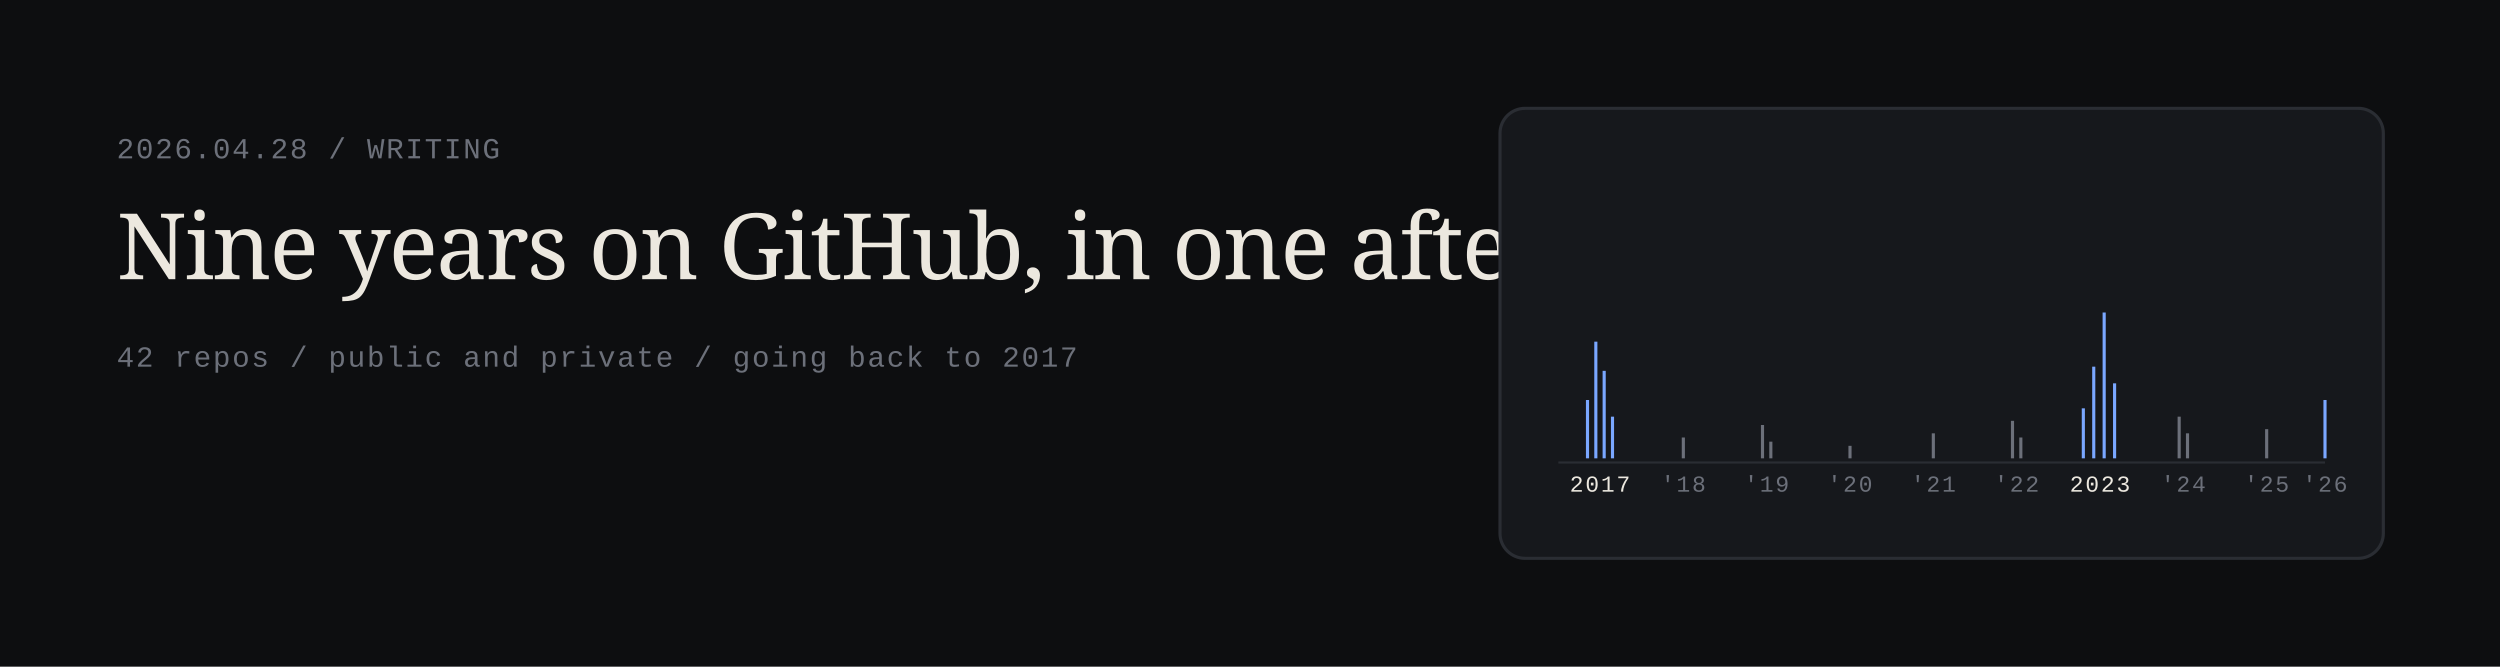
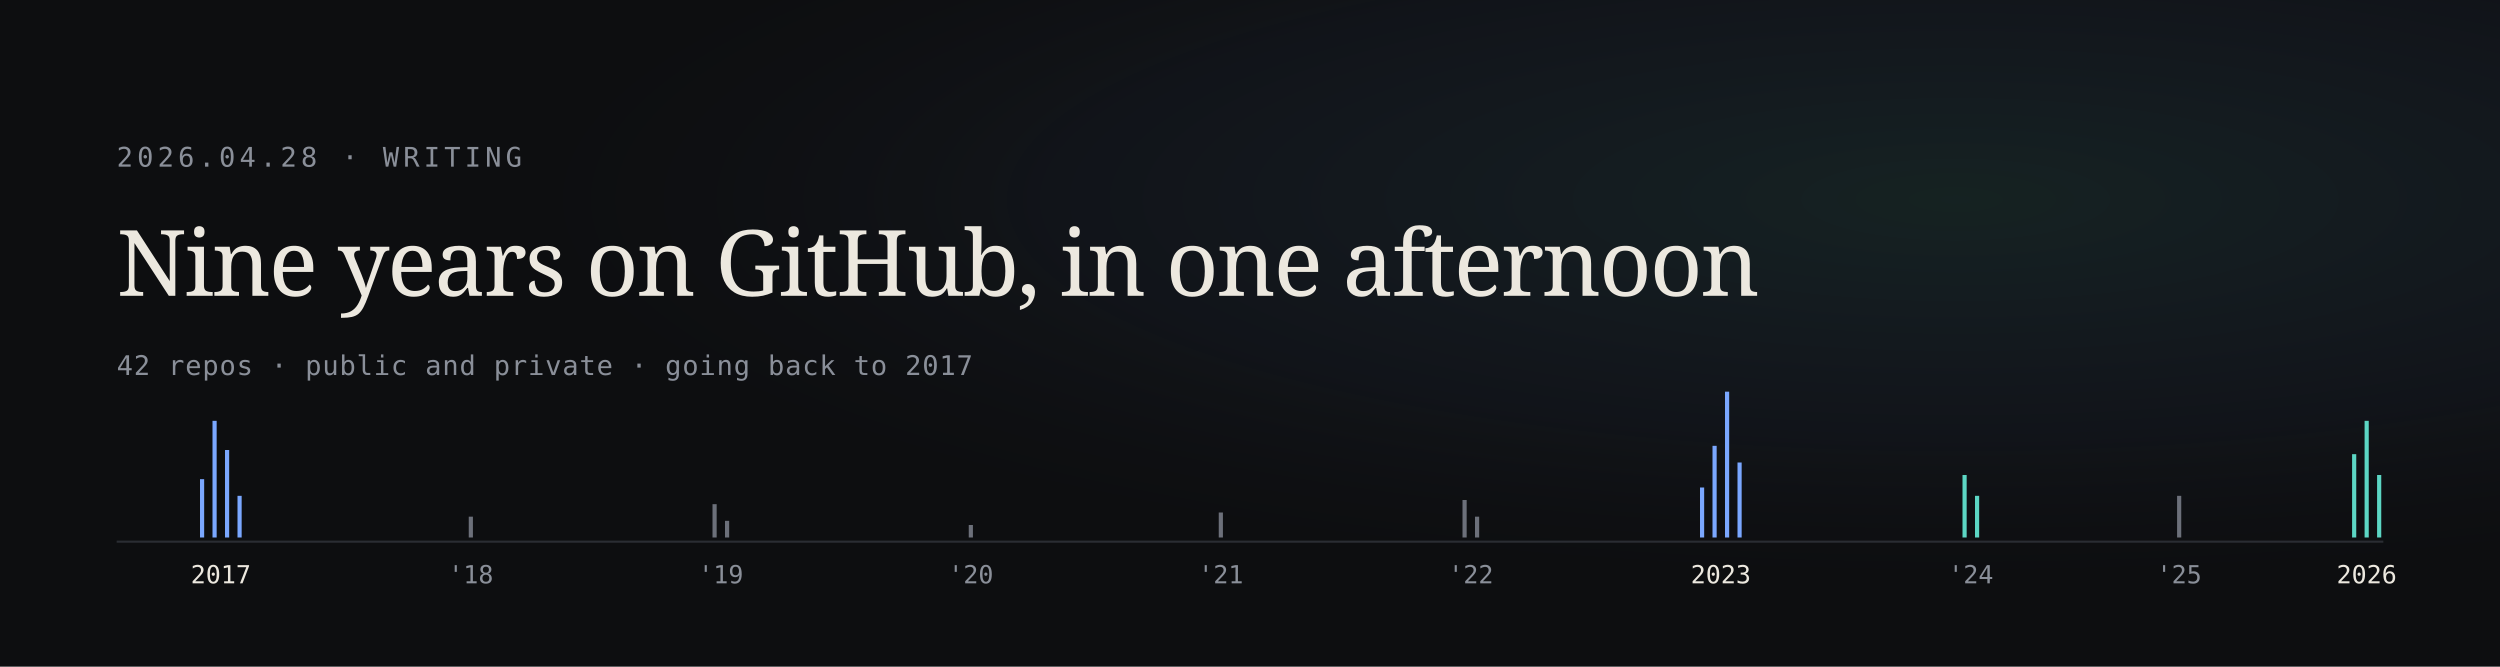
- <svg xmlns="http://www.w3.org/2000/svg" viewBox="0 0 1200 320" width="1200" height="320" role="img" aria-label="Nine years on GitHub — animated tick-mark sparkline.">
+ <svg xmlns="http://www.w3.org/2000/svg" viewBox="0 0 1200 320" width="1200" height="320" role="img" aria-label="Nine years on GitHub — yearly commit-density tick marks 2017 through 2026.">
  <defs>
-     
+     <radialGradient id="ny-glow" cx="78%" cy="30%" r="60%">
+       <stop offset="0%" stop-color="#5cd6c4" stop-opacity="0.10" />
+       <stop offset="60%" stop-color="#7aa7ff" stop-opacity="0.04" />
+       <stop offset="100%" stop-color="#0d0e10" stop-opacity="0" />
+     </radialGradient>
  </defs>
  <rect width="1200" height="320" fill="#0d0e10" />
-   <g transform="translate(56,76)" font-family="'Geist Mono','Courier New',monospace">
-     <text y="0" font-size="14" fill="#6c707a" letter-spacing="0.84">2026.04.28 / WRITING</text>
-     <text y="58" font-family="'msbel Hybrid',Georgia,serif" font-weight="400" font-size="44" fill="#ece8df" letter-spacing="-0.88">Nine years on GitHub, in one afternoon</text>
-     <text y="100" font-size="14" fill="#6c707a" letter-spacing="0.84">42 repos / public and private / going back to 2017</text>
+   <rect width="1200" height="320" fill="url(#ny-glow)" />
+   <g font-family="Geist Mono, ui-monospace, monospace">
+     <text x="56" y="80" font-size="13" fill="#8a8f99" letter-spacing="2">2026.04.28 · WRITING</text>
+     <text x="56" y="142" font-family="msbel Hybrid, Fraunces, Georgia, serif" font-weight="400" font-size="44" fill="#ece8df" letter-spacing="-1">Nine years on GitHub, in one afternoon</text>
+     <text x="56" y="180" font-size="13" fill="#8a8f99" letter-spacing="0.4">42 repos · public and private · going back to 2017</text>
  </g>
-   <g transform="translate(720,52)">
-     <rect width="424" height="216" rx="12" fill="#16181c" stroke="#2a2d33" stroke-width="1.5" />
-     <g transform="translate(28,170)" font-family="'Geist Mono','Courier New',monospace">
-       <line x1="0" y1="0" x2="368" y2="0" stroke="#2a2d33" stroke-width="1" />
-       <g transform="translate(20,0)">
-         <line class="tick t-2017a" x1="-6" y1="-2" x2="-6" y2="-30" stroke="#7aa7ff" stroke-width="1.5" />
-         <line class="tick t-2017b" x1="-2" y1="-2" x2="-2" y2="-58" stroke="#7aa7ff" stroke-width="1.5" />
-         <line class="tick t-2017c" x1="2" y1="-2" x2="2" y2="-44" stroke="#7aa7ff" stroke-width="1.5" />
-         <line class="tick t-2017d" x1="6" y1="-2" x2="6" y2="-22" stroke="#7aa7ff" stroke-width="1.5" />
-         <text class="yrlbl" x="0" y="14" text-anchor="middle" font-size="11" fill="#ece8df" letter-spacing="0.88">2017</text>
-       </g>
-       <g transform="translate(60,0)">
-         <line class="tick t-2018" x1="0" y1="-2" x2="0" y2="-12" stroke="#6c707a" stroke-width="1.5" />
-         <text class="yrlbl" x="0" y="14" text-anchor="middle" font-size="11" fill="#6c707a" letter-spacing="0.88">'18</text>
-       </g>
-       <g transform="translate(100,0)">
-         <line class="tick t-2019a" x1="-2" y1="-2" x2="-2" y2="-18" stroke="#6c707a" stroke-width="1.5" />
-         <line class="tick t-2019b" x1="2" y1="-2" x2="2" y2="-10" stroke="#6c707a" stroke-width="1.5" />
-         <text class="yrlbl" x="0" y="14" text-anchor="middle" font-size="11" fill="#6c707a" letter-spacing="0.88">'19</text>
-       </g>
-       <g transform="translate(140,0)">
-         <line class="tick t-2020" x1="0" y1="-2" x2="0" y2="-8" stroke="#6c707a" stroke-width="1.5" />
-         <text class="yrlbl" x="0" y="14" text-anchor="middle" font-size="11" fill="#6c707a" letter-spacing="0.88">'20</text>
-       </g>
-       <g transform="translate(180,0)">
-         <line class="tick t-2021" x1="0" y1="-2" x2="0" y2="-14" stroke="#6c707a" stroke-width="1.5" />
-         <text class="yrlbl" x="0" y="14" text-anchor="middle" font-size="11" fill="#6c707a" letter-spacing="0.88">'21</text>
-       </g>
-       <g transform="translate(220,0)">
-         <line class="tick t-2022a" x1="-2" y1="-2" x2="-2" y2="-20" stroke="#6c707a" stroke-width="1.5" />
-         <line class="tick t-2022b" x1="2" y1="-2" x2="2" y2="-12" stroke="#6c707a" stroke-width="1.5" />
-         <text class="yrlbl" x="0" y="14" text-anchor="middle" font-size="11" fill="#6c707a" letter-spacing="0.88">'22</text>
-       </g>
-       <g transform="translate(260,0)">
-         <line class="tick t-2023a" x1="-8" y1="-2" x2="-8" y2="-26" stroke="#7aa7ff" stroke-width="1.5" />
-         <line class="tick t-2023b" x1="-3" y1="-2" x2="-3" y2="-46" stroke="#7aa7ff" stroke-width="1.5" />
-         <line class="tick t-2023c" x1="2" y1="-2" x2="2" y2="-72" stroke="#7aa7ff" stroke-width="1.5" />
-         <line class="tick t-2023d" x1="7" y1="-2" x2="7" y2="-38" stroke="#7aa7ff" stroke-width="1.5" />
-         <text class="yrlbl" x="0" y="14" text-anchor="middle" font-size="11" fill="#ece8df" letter-spacing="0.88">2023</text>
-       </g>
-       <g transform="translate(300,0)">
-         <line class="tick t-2024a" x1="-2" y1="-2" x2="-2" y2="-22" stroke="#6c707a" stroke-width="1.5" />
-         <line class="tick t-2024b" x1="2" y1="-2" x2="2" y2="-14" stroke="#6c707a" stroke-width="1.5" />
-         <text class="yrlbl" x="0" y="14" text-anchor="middle" font-size="11" fill="#6c707a" letter-spacing="0.88">'24</text>
-       </g>
-       <g transform="translate(340,0)">
-         <line class="tick t-2025" x1="0" y1="-2" x2="0" y2="-16" stroke="#6c707a" stroke-width="1.5" />
-         <text class="yrlbl" x="0" y="14" text-anchor="middle" font-size="11" fill="#6c707a" letter-spacing="0.88">'25</text>
-       </g>
-       <g transform="translate(368,0)">
-         <line class="tick t-2026" x1="0" y1="-2" x2="0" y2="-30" stroke="#7aa7ff" stroke-width="1.5" />
-         <text class="yrlbl" x="0" y="14" text-anchor="middle" font-size="11" fill="#6c707a" letter-spacing="0.88">'26</text>
-       </g>
+   <g transform="translate(56,260)" font-family="Geist Mono, ui-monospace, monospace">
+     <line x1="0" y1="0" x2="1088" y2="0" stroke="#2a2d33" stroke-width="1" />
+     <g transform="translate(50,0)">
+       <line x1="-9" y1="-2" x2="-9" y2="-30" stroke="#7aa7ff" stroke-width="2" />
+       <line x1="-3" y1="-2" x2="-3" y2="-58" stroke="#7aa7ff" stroke-width="2" />
+       <line x1="3" y1="-2" x2="3" y2="-44" stroke="#7aa7ff" stroke-width="2" />
+       <line x1="9" y1="-2" x2="9" y2="-22" stroke="#7aa7ff" stroke-width="2" />
+       <text x="0" y="20" text-anchor="middle" font-size="12" fill="#ece8df">2017</text>
+     </g>
+     <g transform="translate(170,0)">
+       <line x1="0" y1="-2" x2="0" y2="-12" stroke="#6c707a" stroke-width="2" />
+       <text x="0" y="20" text-anchor="middle" font-size="12" fill="#8a8f99">'18</text>
+     </g>
+     <g transform="translate(290,0)">
+       <line x1="-3" y1="-2" x2="-3" y2="-18" stroke="#6c707a" stroke-width="2" />
+       <line x1="3" y1="-2" x2="3" y2="-10" stroke="#6c707a" stroke-width="2" />
+       <text x="0" y="20" text-anchor="middle" font-size="12" fill="#8a8f99">'19</text>
+     </g>
+     <g transform="translate(410,0)">
+       <line x1="0" y1="-2" x2="0" y2="-8" stroke="#6c707a" stroke-width="2" />
+       <text x="0" y="20" text-anchor="middle" font-size="12" fill="#8a8f99">'20</text>
+     </g>
+     <g transform="translate(530,0)">
+       <line x1="0" y1="-2" x2="0" y2="-14" stroke="#6c707a" stroke-width="2" />
+       <text x="0" y="20" text-anchor="middle" font-size="12" fill="#8a8f99">'21</text>
+     </g>
+     <g transform="translate(650,0)">
+       <line x1="-3" y1="-2" x2="-3" y2="-20" stroke="#6c707a" stroke-width="2" />
+       <line x1="3" y1="-2" x2="3" y2="-12" stroke="#6c707a" stroke-width="2" />
+       <text x="0" y="20" text-anchor="middle" font-size="12" fill="#8a8f99">'22</text>
+     </g>
+     <g transform="translate(770,0)">
+       <line x1="-9" y1="-2" x2="-9" y2="-26" stroke="#7aa7ff" stroke-width="2" />
+       <line x1="-3" y1="-2" x2="-3" y2="-46" stroke="#7aa7ff" stroke-width="2" />
+       <line x1="3" y1="-2" x2="3" y2="-72" stroke="#7aa7ff" stroke-width="2" />
+       <line x1="9" y1="-2" x2="9" y2="-38" stroke="#7aa7ff" stroke-width="2" />
+       <text x="0" y="20" text-anchor="middle" font-size="12" fill="#ece8df">2023</text>
+     </g>
+     <g transform="translate(890,0)">
+       <line x1="-3" y1="-2" x2="-3" y2="-32" stroke="#5cd6c4" stroke-width="2" />
+       <line x1="3" y1="-2" x2="3" y2="-22" stroke="#5cd6c4" stroke-width="2" />
+       <text x="0" y="20" text-anchor="middle" font-size="12" fill="#8a8f99">'24</text>
+     </g>
+     <g transform="translate(990,0)">
+       <line x1="0" y1="-2" x2="0" y2="-22" stroke="#6c707a" stroke-width="2" />
+       <text x="0" y="20" text-anchor="middle" font-size="12" fill="#8a8f99">'25</text>
+     </g>
+     <g transform="translate(1080,0)">
+       <line x1="-6" y1="-2" x2="-6" y2="-42" stroke="#5cd6c4" stroke-width="2" />
+       <line x1="0" y1="-2" x2="0" y2="-58" stroke="#5cd6c4" stroke-width="2" />
+       <line x1="6" y1="-2" x2="6" y2="-32" stroke="#5cd6c4" stroke-width="2" />
+       <text x="0" y="20" text-anchor="middle" font-size="12" fill="#ece8df">2026</text>
    </g>
  </g>
</svg>
